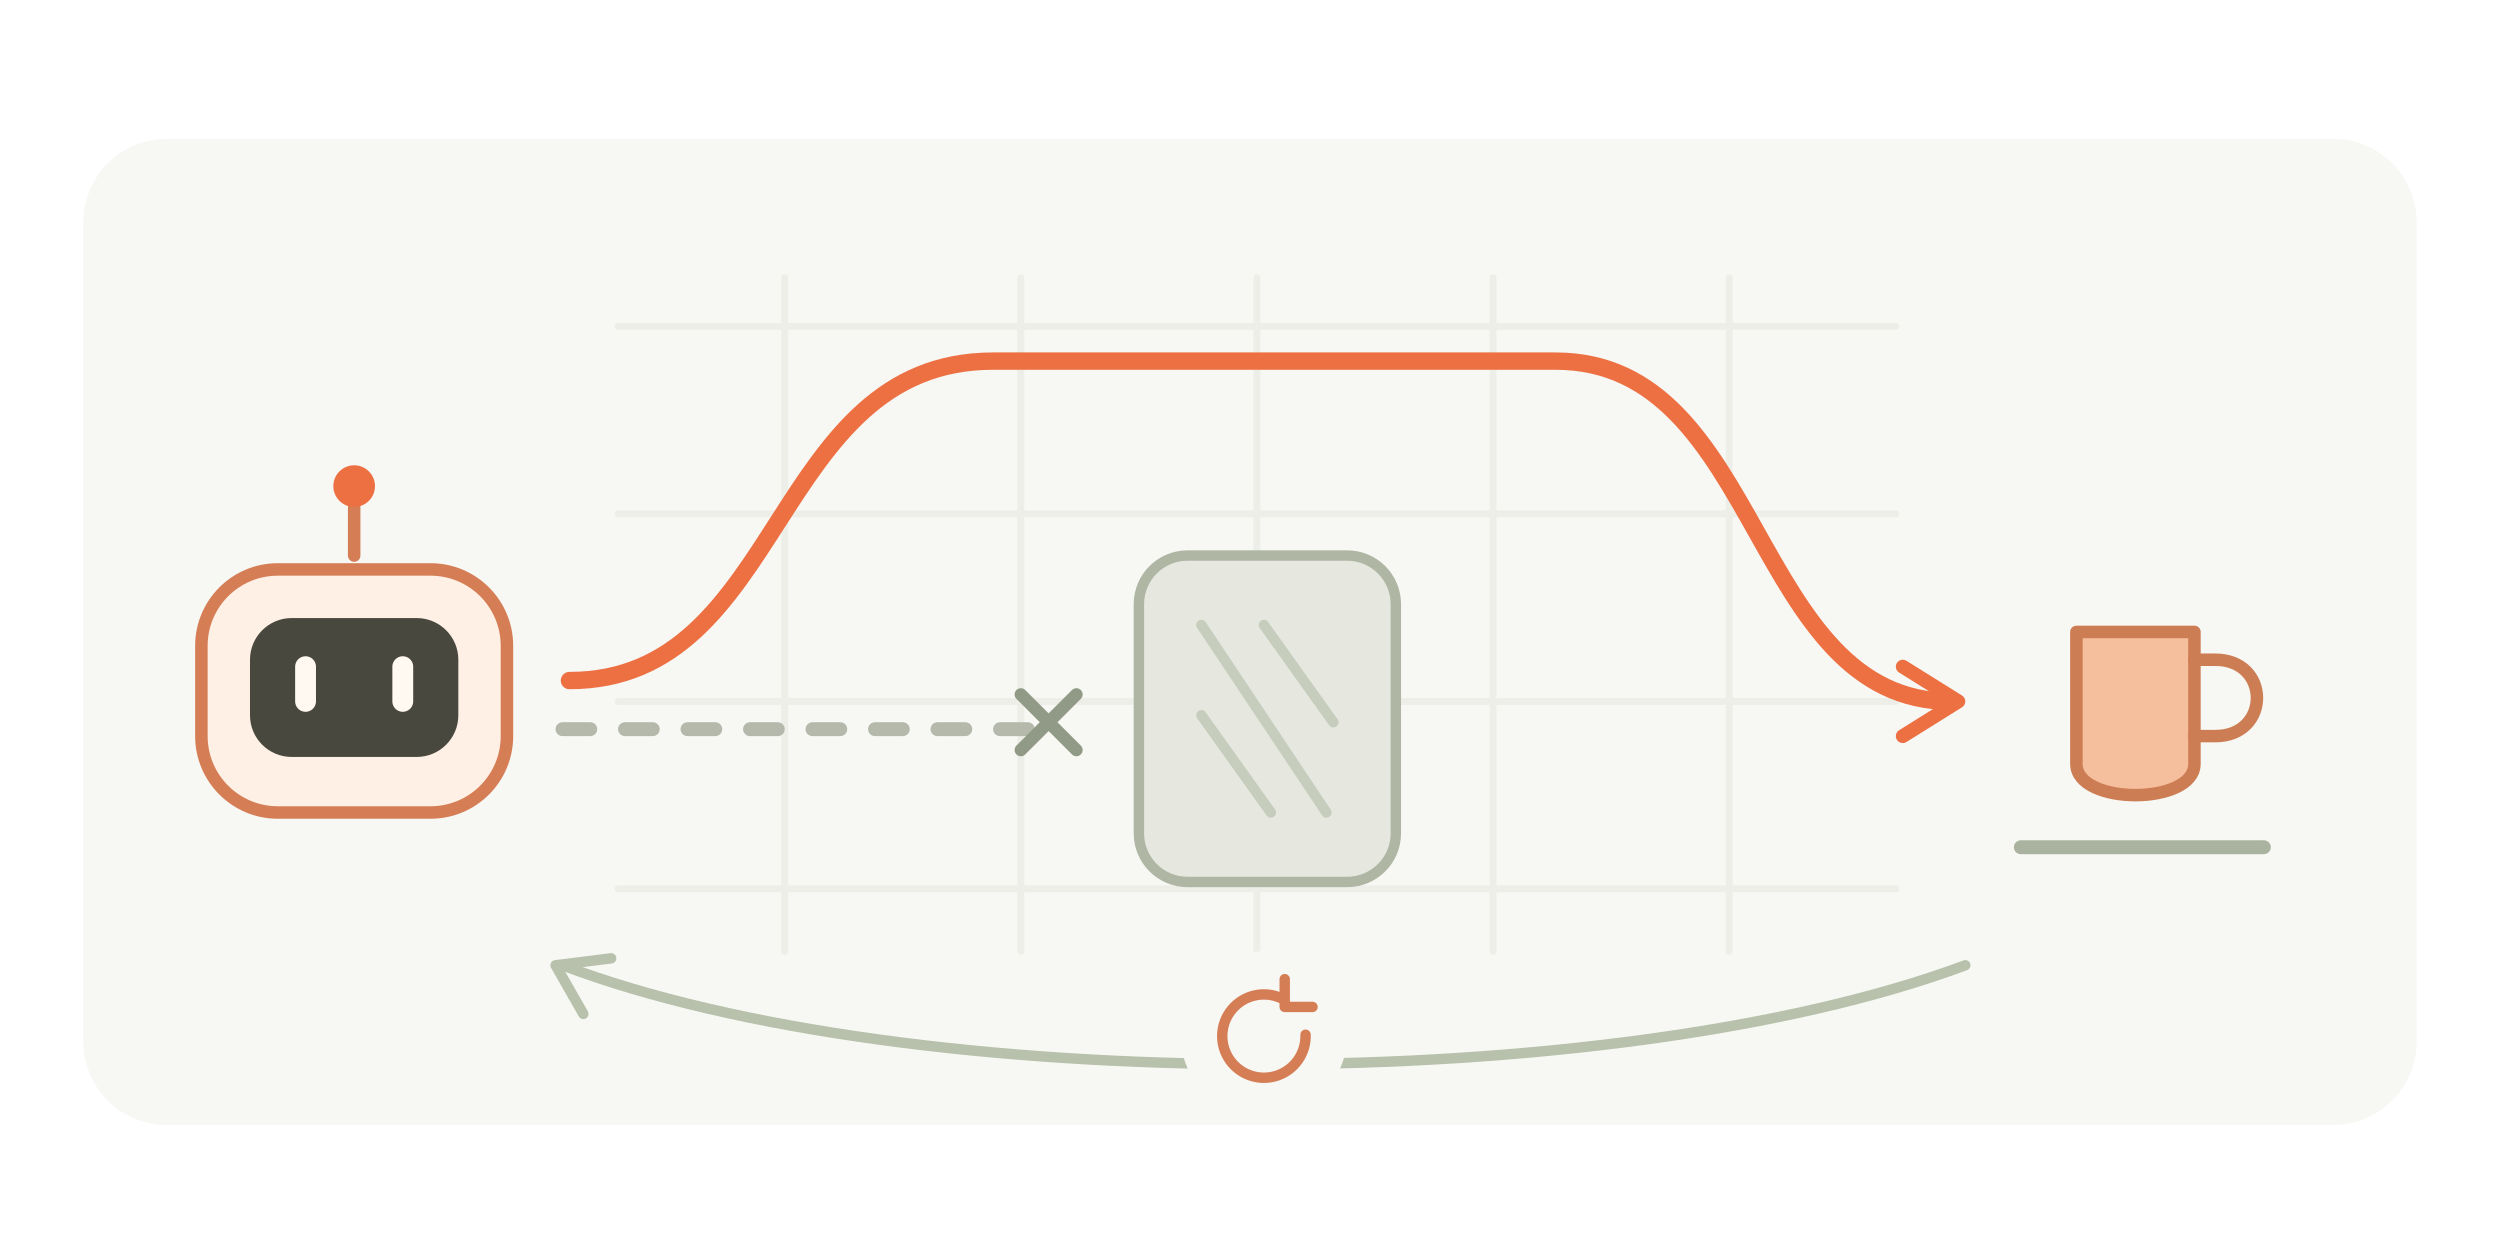
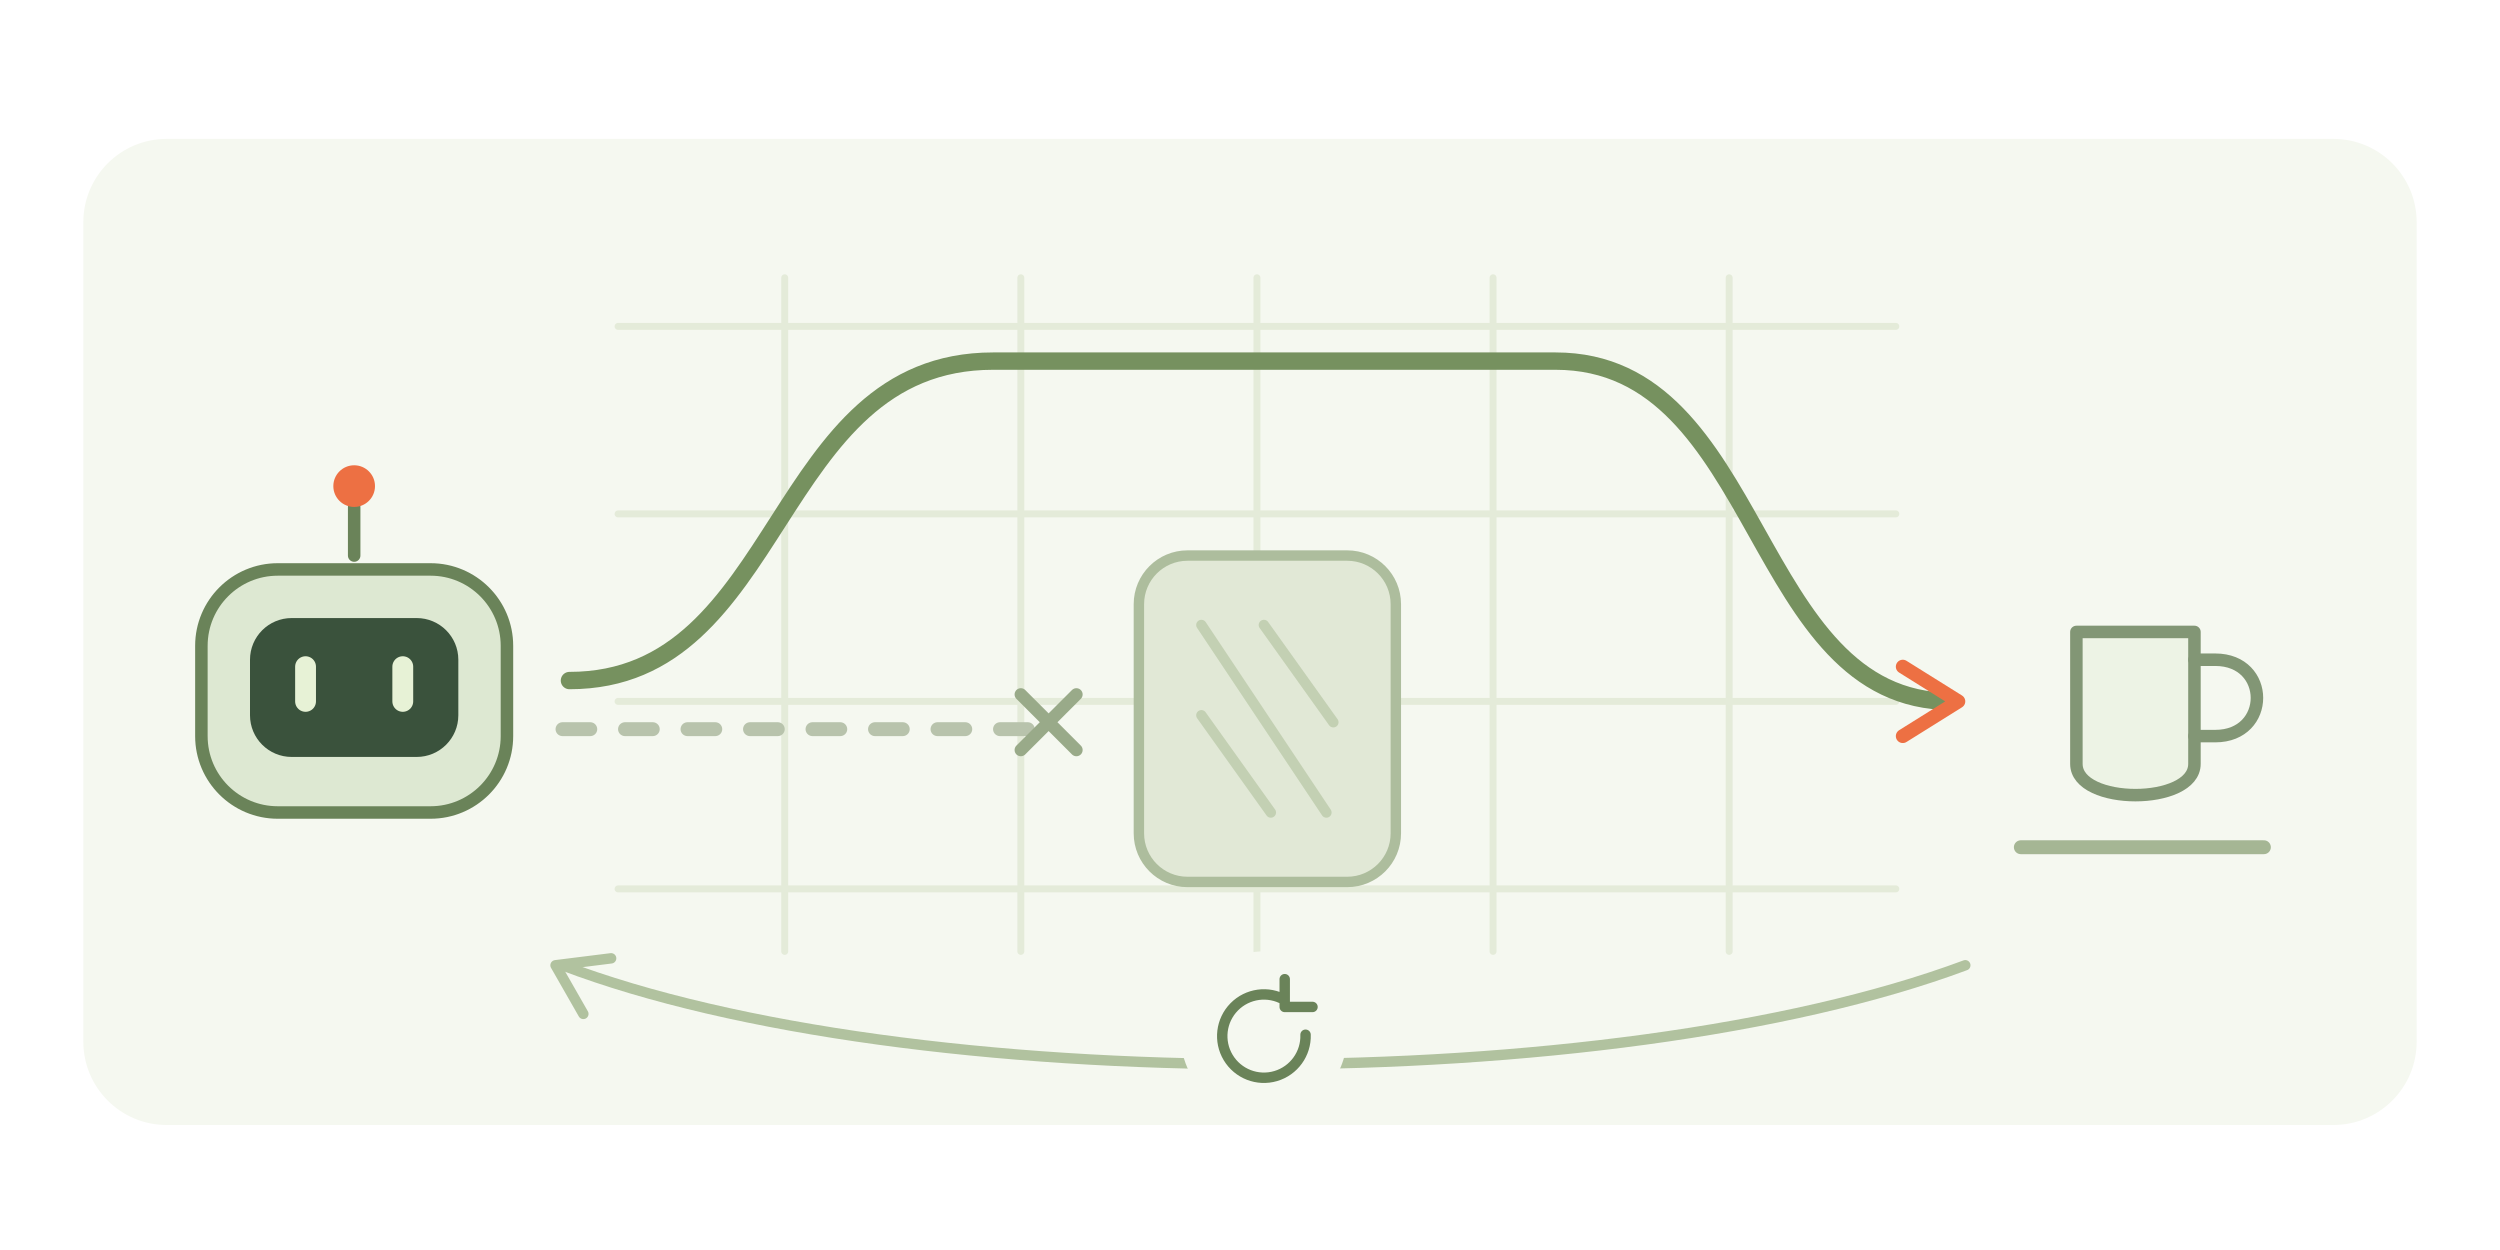
<svg xmlns="http://www.w3.org/2000/svg" width="360" height="180" viewBox="0 0 360 180" fill="none">
-   <rect x="12" y="20" width="336" height="142" rx="12" fill="#F7F8F4" />
+   <rect x="12" y="20" width="336" height="142" rx="12" fill="#F5F8F0" />
  <g stroke-linecap="round" stroke-linejoin="round">
-     <path d="M89 47H273M89 74H273M89 101H273M89 128H273M113 40V137M147 40V137M181 40V137M215 40V137M249 40V137" stroke="#ECEEE7" stroke-width="1" />
-     <path d="M51 80V73" stroke="#D57D55" stroke-width="1.8" />
+     <path d="M89 47H273M89 74H273M89 101H273M89 128H273M113 40V137M147 40V137M181 40V137M215 40V137M249 40V137" stroke="#E4EBD9" stroke-width="1" />
+     <path d="M51 80V73" stroke="#6A8359" stroke-width="1.8" />
    <circle cx="51" cy="70" r="3" fill="#ED7043" />
-     <rect x="29" y="82" width="44" height="35" rx="11" fill="#FFF0E6" stroke="#D57D55" stroke-width="1.8" />
-     <rect x="36" y="89" width="30" height="20" rx="6" fill="#48483F" />
-     <path d="M44 96V101M58 96V101" stroke="#FFF9F1" stroke-width="3" />
-     <rect x="164" y="80" width="37" height="47" rx="7" fill="#E6E8E0" stroke="#AFB6A4" stroke-width="1.5" />
-     <path d="M173 90L191 117M173 103L183 117M182 90L192 104" stroke="#C7CDBD" stroke-width="1.5" />
-     <path d="M81 105H148" stroke="#B4B9AC" stroke-width="2" stroke-dasharray="4 5" />
-     <path d="M147 100L155 108M147 108L155 100" stroke="#919A86" stroke-width="1.8" />
-     <path d="M82 98C113 98 111 52 143 52H224C254 52 252 101 281 101" stroke="#ED7043" stroke-width="2.5" />
+     <rect x="29" y="82" width="44" height="35" rx="11" fill="#DDE8D2" stroke="#6A8359" stroke-width="1.8" />
+     <rect x="36" y="89" width="30" height="20" rx="6" fill="#3A523C" />
+     <path d="M44 96V101M58 96V101" stroke="#E7F2D6" stroke-width="3" />
+     <rect x="164" y="80" width="37" height="47" rx="7" fill="#E1E8D6" stroke="#ADBD9D" stroke-width="1.5" />
+     <path d="M173 90L191 117M173 103L183 117M182 90L192 104" stroke="#C3D0B3" stroke-width="1.5" />
+     <path d="M81 105H148" stroke="#B8C3AC" stroke-width="2" stroke-dasharray="4 5" />
+     <path d="M147 100L155 108M147 108L155 100" stroke="#99AA89" stroke-width="1.8" />
+     <path d="M82 98C113 98 111 52 143 52H224C254 52 252 101 281 101" stroke="#76915F" stroke-width="2.5" />
    <path d="M274 96L282 101L274 106" stroke="#ED7043" stroke-width="2" />
-     <path d="M299 91H316V110C316 116 299 116 299 110V91Z" fill="#F5BE9C" stroke="#CD7D53" stroke-width="1.8" />
-     <path d="M316 95H319C327 95 327 106 319 106H316" stroke="#CD7D53" stroke-width="1.8" />
-     <path d="M291 122H326" stroke="#AAB2A0" stroke-width="2" />
-     <path d="M283 139C232 158 131 158 81 139" stroke="#B8C1AB" stroke-width="1.5" />
-     <path d="M88 138L80 139L84 146" stroke="#B8C1AB" stroke-width="1.5" />
-     <circle cx="182" cy="149" r="12" fill="#F7F8F4" />
-     <path d="M188 149A6 6 0 1 1 185 144M185 141V145H189" stroke="#D57D55" stroke-width="1.5" />
+     <path d="M299 91H316V110C316 116 299 116 299 110V91Z" fill="#EDF3E5" stroke="#829675" stroke-width="1.8" />
+     <path d="M316 95H319C327 95 327 106 319 106H316" stroke="#829675" stroke-width="1.8" />
+     <path d="M291 122H326" stroke="#A5B694" stroke-width="2" />
+     <path d="M283 139C232 158 131 158 81 139" stroke="#B1C29F" stroke-width="1.5" />
+     <path d="M88 138L80 139L84 146" stroke="#B1C29F" stroke-width="1.5" />
+     <circle cx="182" cy="149" r="12" fill="#F5F8F0" />
+     <path d="M188 149A6 6 0 1 1 185 144M185 141V145H189" stroke="#6A8359" stroke-width="1.5" />
  </g>
</svg>
